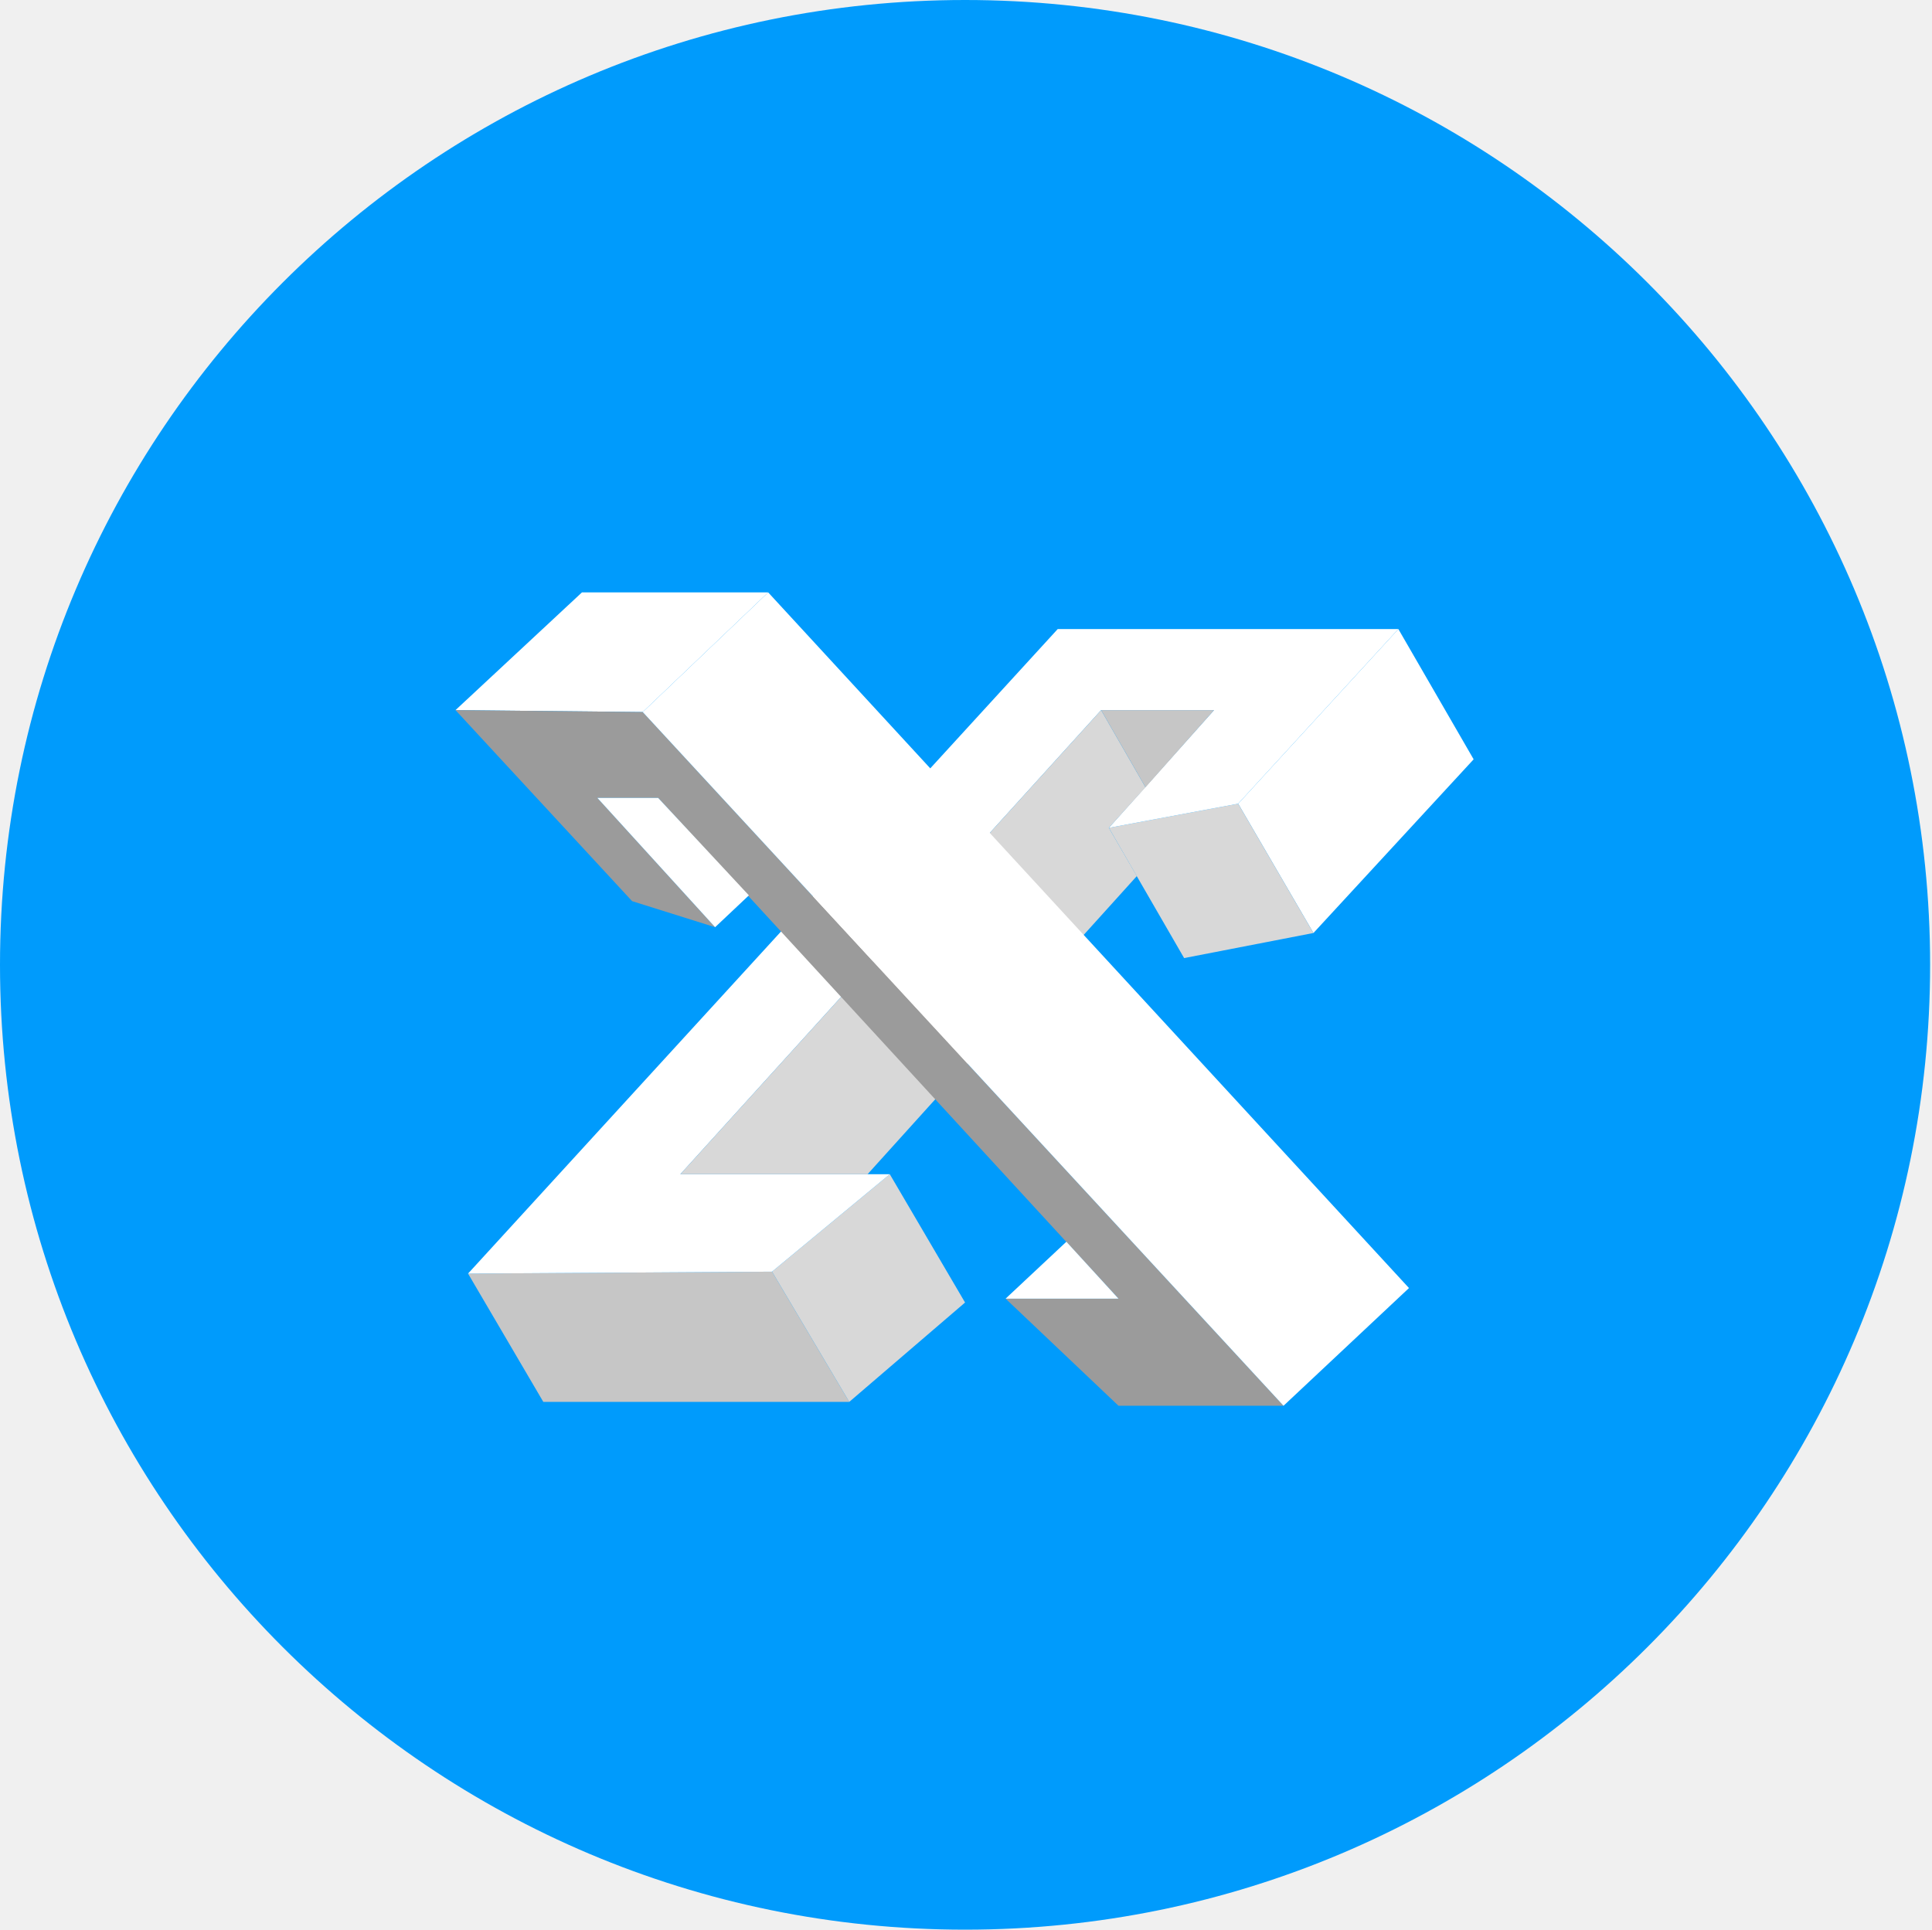
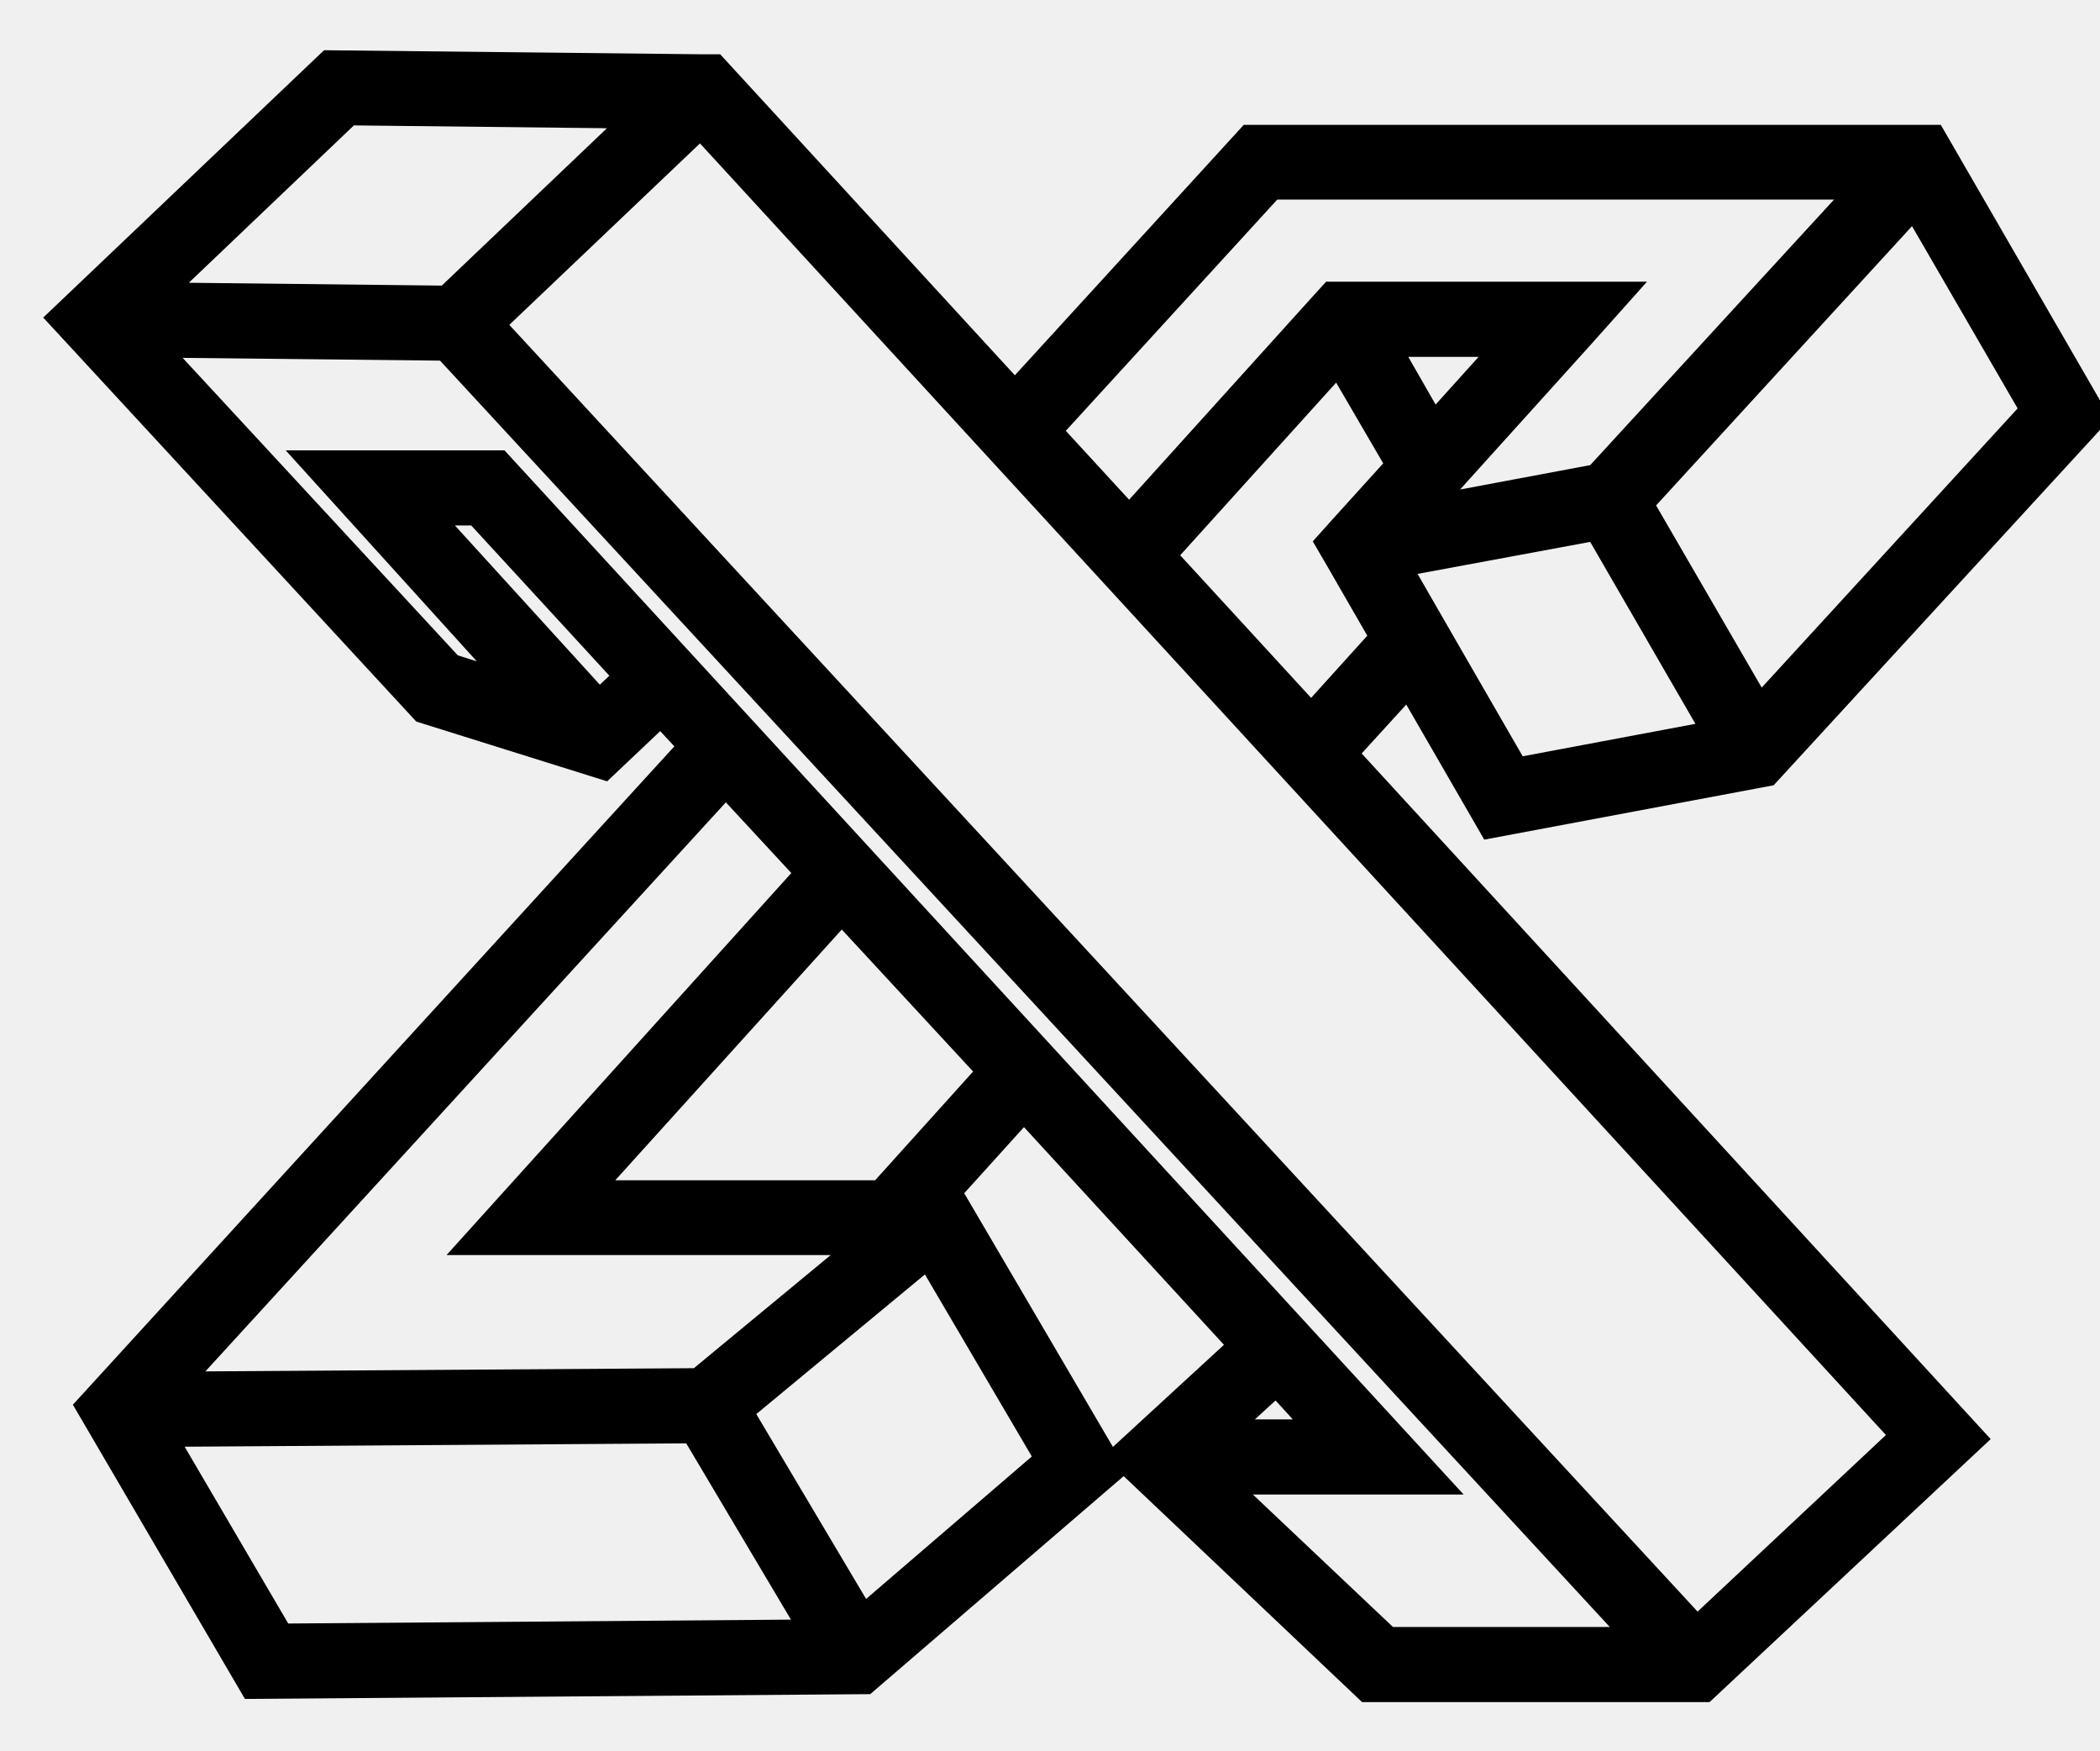
- <svg xmlns="http://www.w3.org/2000/svg" t="1578467893631" class="icon" viewBox="0 0 1025 1024" version="1.1" p-id="6658" width="200.195" height="200">
-   <defs>
-     <style type="text/css" />
-   </defs>
-   <path d="M512 512m-512 0a512 512 0 1 0 1024 0 512 512 0 1 0-1024 0Z" fill="#009BFC" p-id="6659" />
-   <path d="M248.32 675.84l39.936 68.096h162.304l-40.96-69.12z" fill="#C6C6C6" p-id="6660" />
-   <path d="M472.064 623.104l-62.464 51.712 40.96 69.12 61.44-52.736z" fill="#D8D8D8" p-id="6661" />
-   <path d="M656.896 426.496l84.992-92.672 39.936 69.12-84.992 92.16z" fill="#FFFFFF" p-id="6662" />
-   <path d="M588.288 439.296l68.608-12.8 39.936 68.608-68.608 13.312z" fill="#D8D8D8" p-id="6663" />
-   <path d="M472.064 623.104H360.96l223.232-246.272h59.904l-55.808 62.464 68.608-12.8 84.992-92.672h-180.736L248.32 675.84l161.28-1.024z" fill="#FFFFFF" p-id="6664" />
-   <path d="M603.136 464.896l-142.848 158.208H360.96l223.232-246.272 23.552 40.96-19.456 21.504z" fill="#D8D8D8" p-id="6665" />
-   <path d="M644.096 376.832h-59.904l23.552 40.96z" fill="#C6C6C6" p-id="6666" />
-   <path d="M308.736 314.368L241.664 376.832l99.328 1.024 66.56-63.488z" fill="#FFFFFF" p-id="6667" />
-   <path d="M379.392 492.032l-44.032-13.824L241.664 376.832l99.328 1.024 339.968 368.128h-87.552L533.504 689.152h59.904L349.184 423.424h-32.256z" fill="#9B9B9B" p-id="6668" />
-   <path d="M407.552 314.368l-66.56 63.488 339.968 368.128 66.56-62.464zM316.928 423.424H349.184l48.128 51.712-17.92 16.896zM533.504 689.152h59.904l-27.648-30.208z" fill="#FFFFFF" p-id="6669" />
+ <svg xmlns="http://www.w3.org/2000/svg" width="18" height="15" viewBox="0 0 18 15" fill="none">
+   <path d="M12.081 5.785L12.799 7.028L15.126 6.591L17.905 3.566L16.549 1.22H10.727L8.699 3.438L6.107 0.615H5.999L2.837 0.581L0.581 2.728L3.651 6.052L5.165 6.526L5.666 6.052L5.984 6.395L0.81 12.057L2.185 14.408L7.403 14.368L9.475 12.586L8.112 10.261H8.03L8.776 9.436L10.703 11.533L9.672 12.481L11.735 14.436H14.594L16.852 12.324L11.468 6.457L12.081 5.785ZM11.239 6.203L9.913 4.759L11.479 3.026L12.041 3.99L11.522 4.563L11.437 4.658L11.5 4.766L11.904 5.467L11.239 6.203ZM12.278 3.721L11.812 2.908H13.011L12.278 3.721ZM12.323 5.518L11.915 4.809L13.707 4.477L14.768 6.311L12.975 6.648L12.323 5.518ZM15.073 6.144L14.01 4.311L16.416 1.686L17.479 3.52L15.073 6.144ZM16.062 1.56L13.707 4.124L12.112 4.423L12.456 4.036L13.531 2.845L13.782 2.564H11.433L11.382 2.62L9.679 4.505L8.932 3.692L10.882 1.56H16.062ZM2.974 0.924L5.573 0.953L3.846 2.598L1.248 2.569L2.974 0.924ZM5.133 6.081L3.56 4.353H4.105L5.434 5.798L5.133 6.081ZM6.986 7.48L4.165 10.605H7.537L6.002 11.874L1.418 11.904L6.221 6.654L6.986 7.48ZM1.322 12.249L5.967 12.218L7.042 14.027L2.385 14.063L1.322 12.249ZM7.386 13.932L6.288 12.084L7.968 10.693L9.037 12.513L7.386 13.932ZM1.219 2.913L3.838 2.941L14.141 14.092H11.88L10.362 12.657H12.204L4.258 4.009H2.787L4.569 5.976L3.841 5.747L1.219 2.913ZM6.007 1.015L16.376 12.305L14.543 14.023L4.155 2.777L6.007 1.015ZM10.943 11.789L11.421 12.313H10.37L10.943 11.789ZM7.214 7.743L8.544 9.181L7.568 10.264H4.936L7.214 7.743Z" fill="black" stroke="black" stroke-width="0.3" />
</svg>
